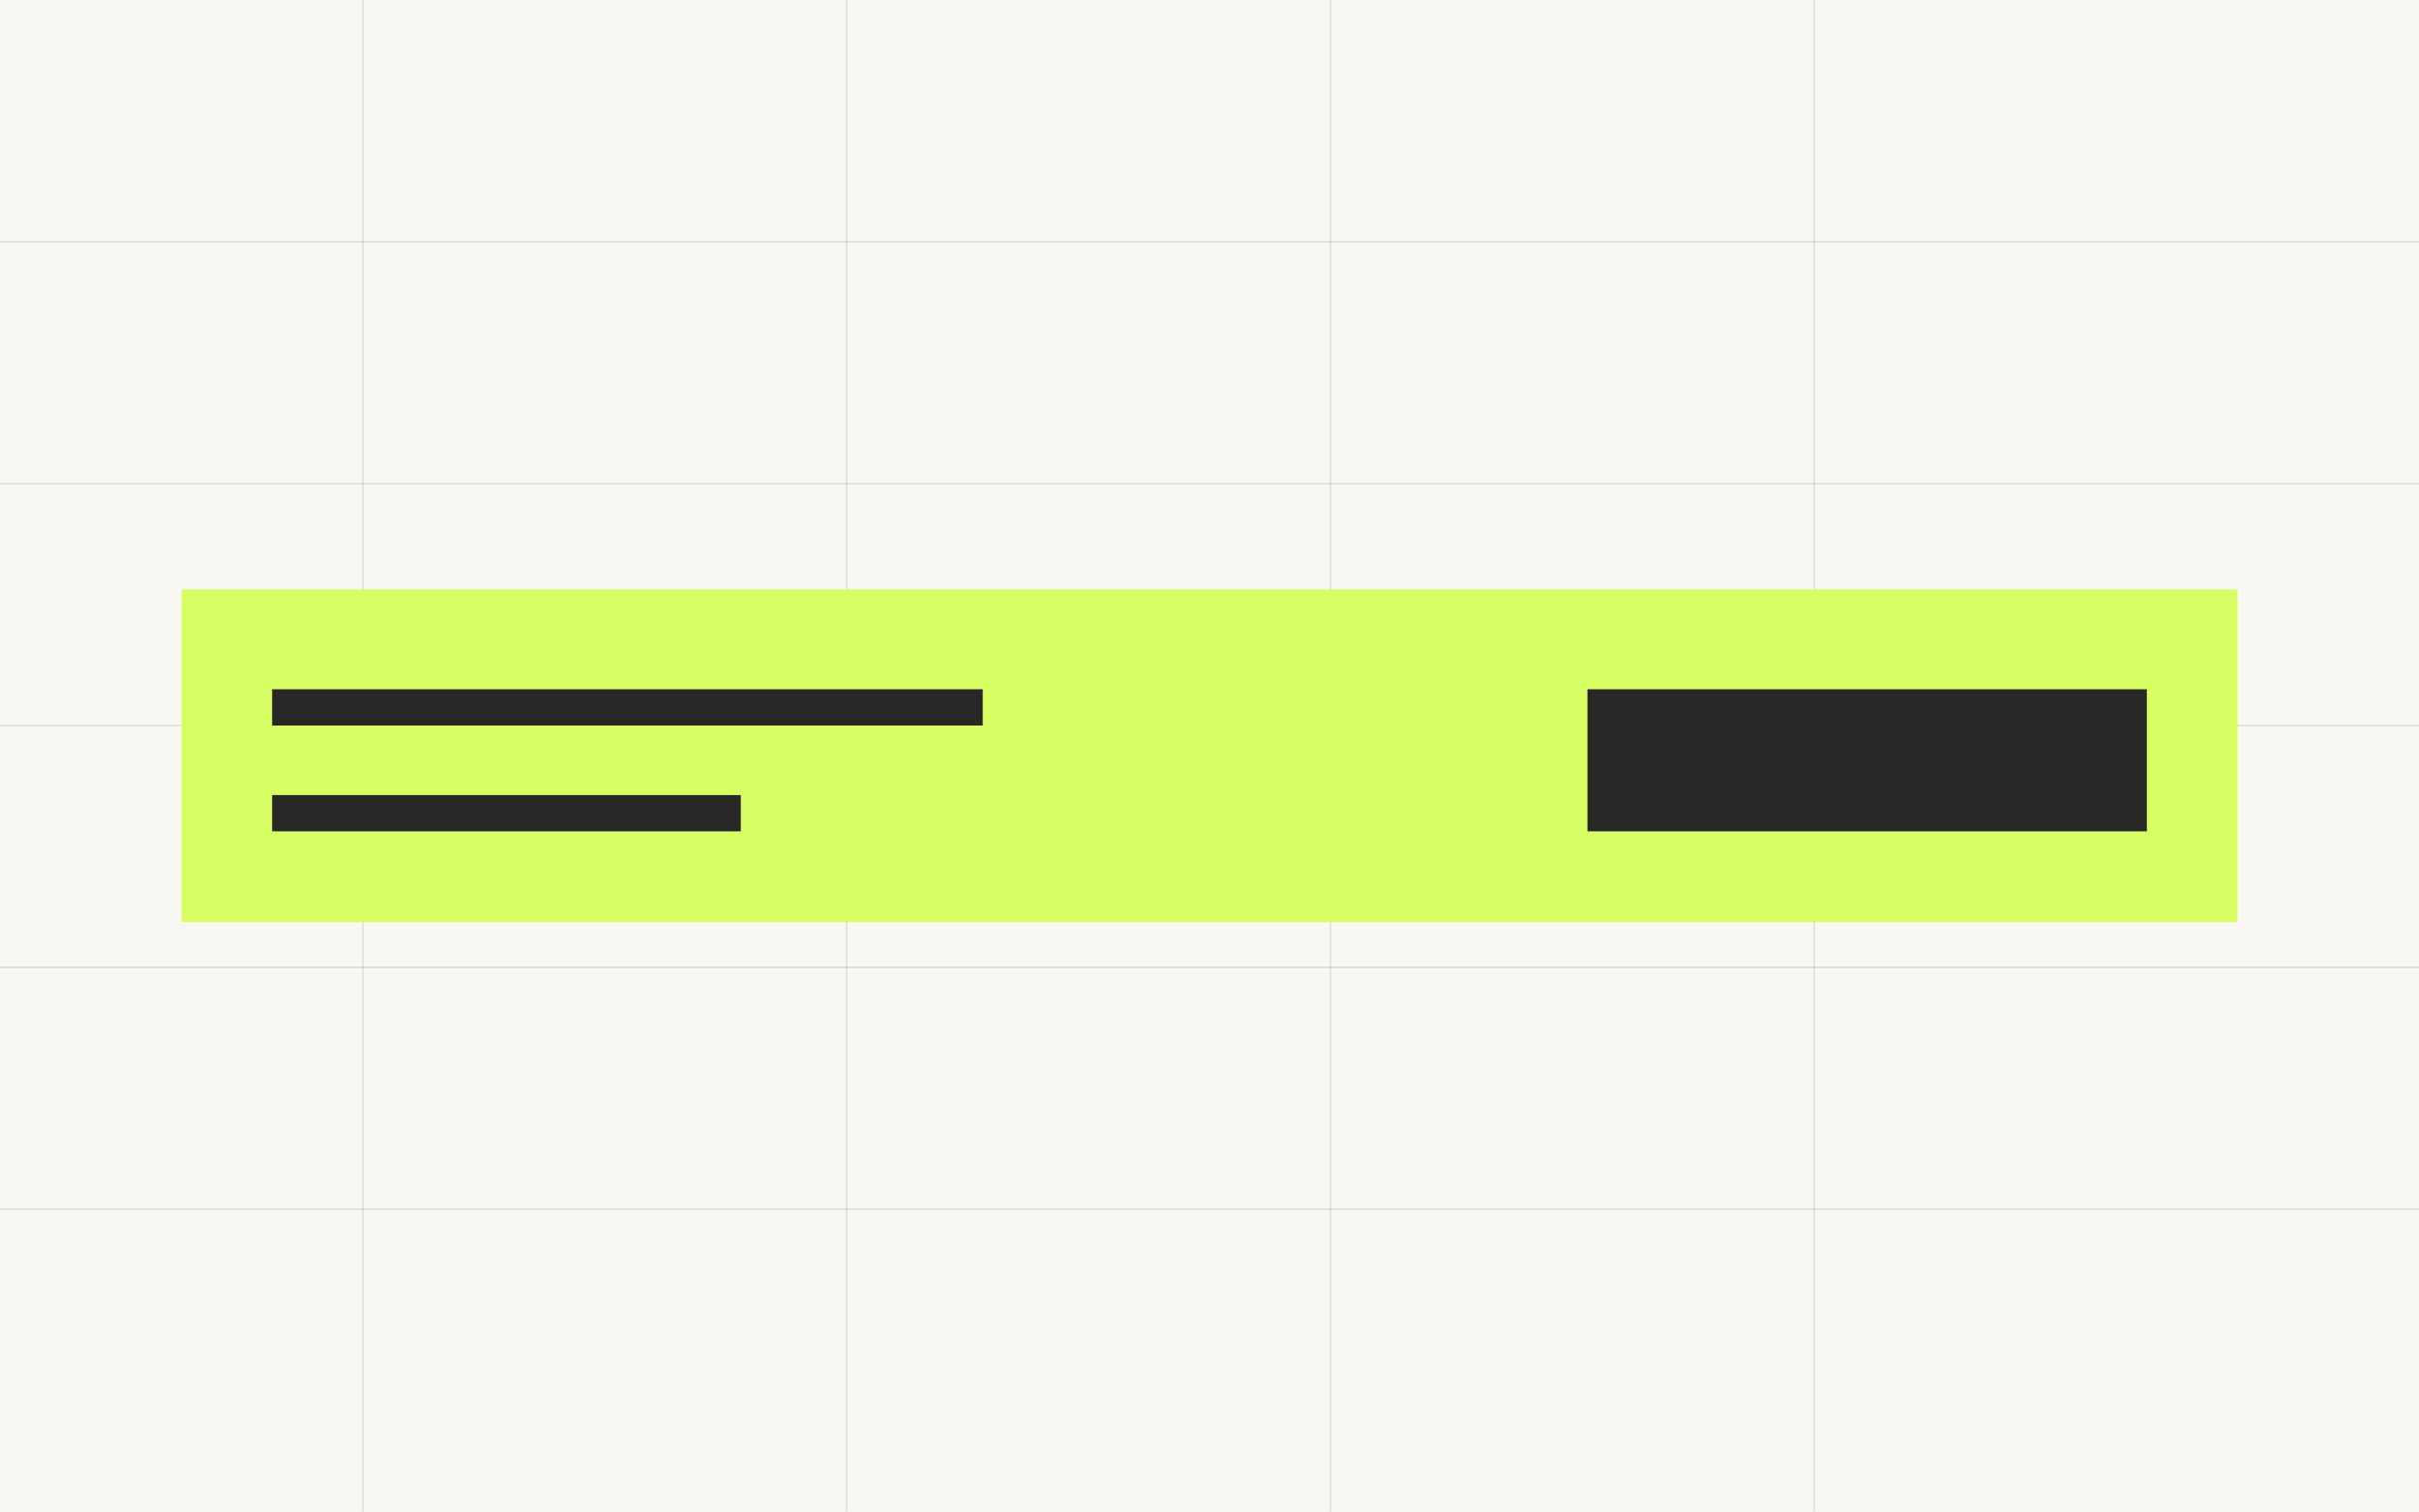
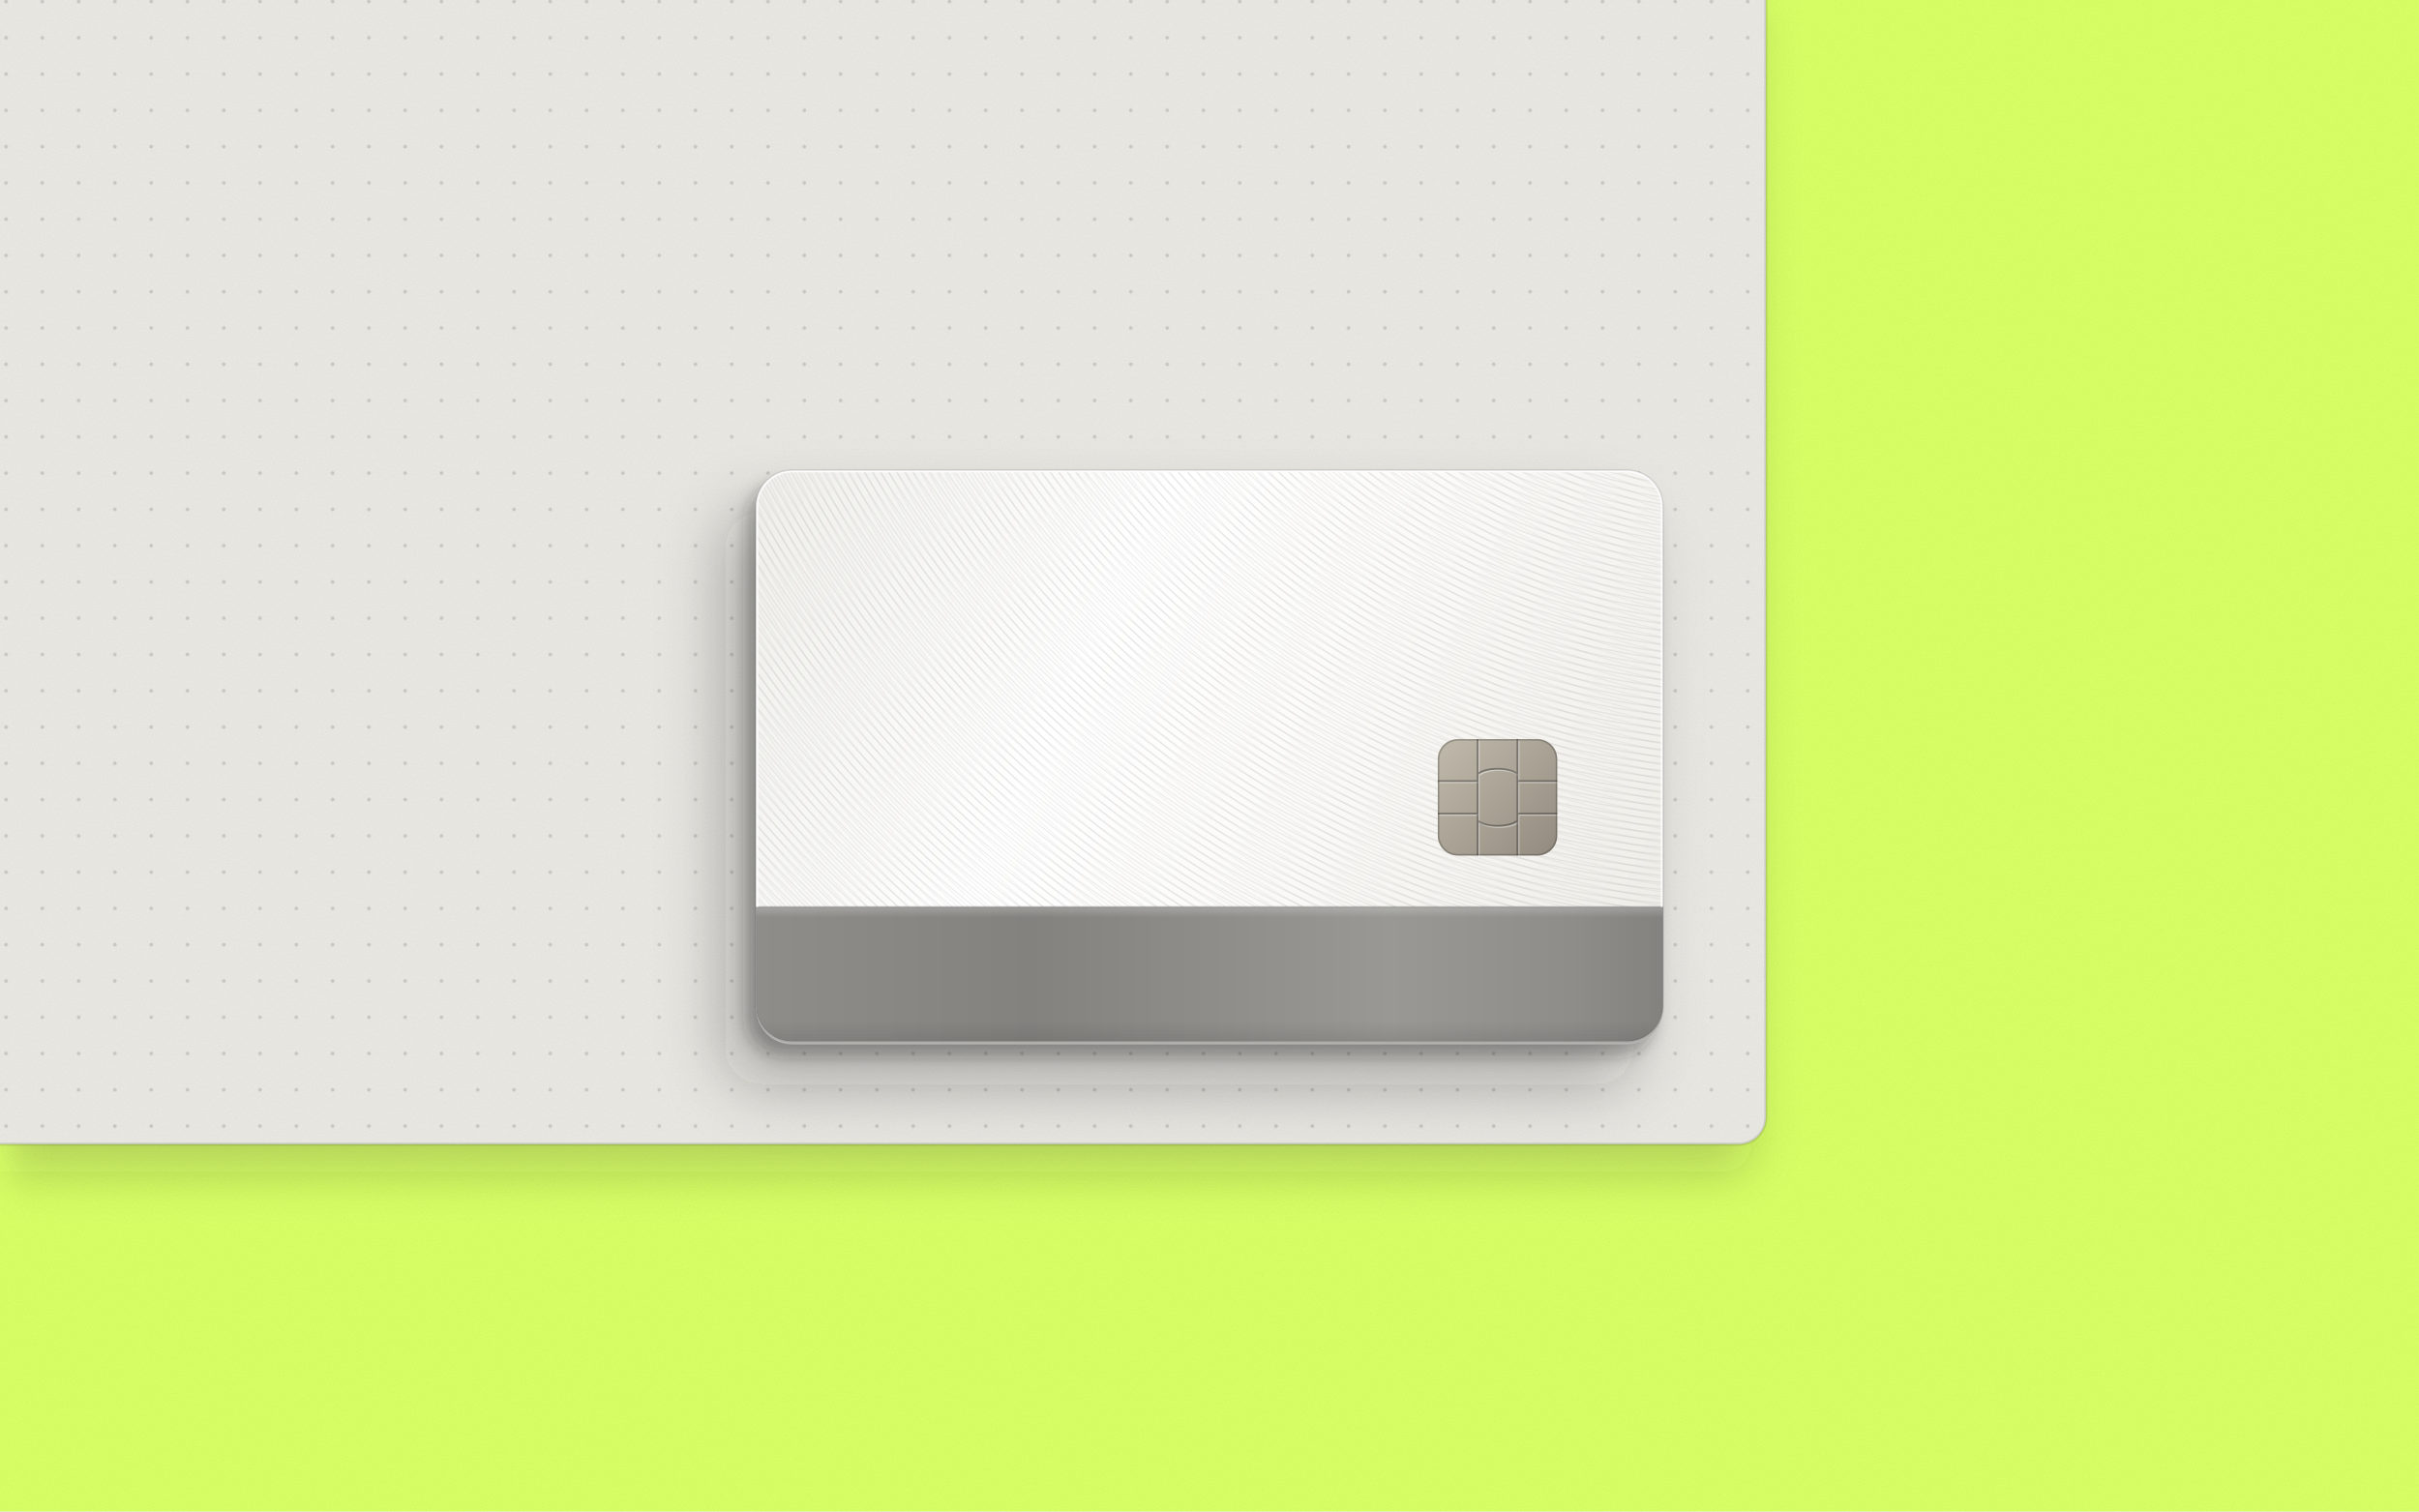
- <svg xmlns="http://www.w3.org/2000/svg" viewBox="0 0 1600 1000" role="img" aria-labelledby="title desc">
-   <rect width="1600" height="1000" fill="#f8f7f3" />
-   <g stroke="#292827" stroke-opacity=".12">
-     <path d="M0 160h1600M0 320h1600M0 480h1600M0 640h1600M0 800h1600" />
-     <path d="M240 0v1000M560 0v1000M880 0v1000M1200 0v1000" />
+ <svg xmlns="http://www.w3.org/2000/svg" width="1600" height="1000" viewBox="0 0 1600 1000" role="img" aria-labelledby="title desc">
+   <defs>
+     <pattern id="dots" x="16" y="13" width="24" height="24" patternUnits="userSpaceOnUse">
+       <circle cx="12" cy="12" r="1.25" fill="#292827" fill-opacity=".16" />
+     </pattern>
+     <filter id="grain" x="0" y="0" width="100%" height="100%">
+       <feTurbulence type="fractalNoise" baseFrequency=".85" numOctaves="2" seed="7" stitchTiles="stitch" />
+       <feColorMatrix values="0 0 0 0 .16 0 0 0 0 .16 0 0 0 0 .15 1.6 0 0 0 -.5" />
+     </filter>
+     <filter id="soft" x="-30%" y="-30%" width="160%" height="160%">
+       <feGaussianBlur stdDeviation="22" />
+     </filter>
+     <filter id="tight" x="-10%" y="-10%" width="120%" height="120%">
+       <feGaussianBlur stdDeviation="5" />
+     </filter>
+     <filter id="panelShade" x="-10%" y="-10%" width="130%" height="130%">
+       <feGaussianBlur stdDeviation="16" />
+     </filter>
+     <linearGradient id="face" x1="500" y1="311" x2="1100" y2="600" gradientUnits="userSpaceOnUse">
+       <stop offset="0" stop-color="#EFEEEA" />
+       <stop offset=".38" stop-color="#FFFFFF" />
+       <stop offset=".62" stop-color="#FBFAF8" />
+       <stop offset="1" stop-color="#EEEDE8" />
+     </linearGradient>
+     <linearGradient id="steel" x1="500" y1="0" x2="1100" y2="0" gradientUnits="userSpaceOnUse">
+       <stop offset="0" stop-color="#8E8D8A" />
+       <stop offset=".3" stop-color="#83827F" />
+       <stop offset=".7" stop-color="#999894" />
+       <stop offset=".9" stop-color="#8E8D8A" />
+       <stop offset="1" stop-color="#83827F" />
+     </linearGradient>
+     <linearGradient id="steelV" x1="0" y1="600" x2="0" y2="689" gradientUnits="userSpaceOnUse">
+       <stop offset="0" stop-color="#FFFFFF" stop-opacity=".22" />
+       <stop offset=".08" stop-color="#FFFFFF" stop-opacity="0" />
+       <stop offset=".85" stop-color="#292827" stop-opacity="0" />
+       <stop offset="1" stop-color="#292827" stop-opacity=".12" />
+     </linearGradient>
+     <linearGradient id="chip" x1="951" y1="489" x2="1030" y2="566" gradientUnits="userSpaceOnUse">
+       <stop offset="0" stop-color="#C0BAAC" />
+       <stop offset=".55" stop-color="#A7A093" />
+       <stop offset="1" stop-color="#928A7E" />
+     </linearGradient>
+     <clipPath id="faceClip">
+       <rect x="500" y="311" width="600" height="289" />
+     </clipPath>
+     <clipPath id="cardClip">
+       <rect x="500" y="311" width="600" height="378" rx="24" />
+     </clipPath>
+   </defs>
+   <rect width="1600" height="1000" fill="#D7FF64" />
+   <path d="M-40 -40H1168V739a18 18 0 0 1 -18 18H-40Z" fill="#292827" fill-opacity=".2" filter="url(#panelShade)" transform="translate(-10 18)" />
+   <path d="M-40 -40H1168V739a18 18 0 0 1 -18 18H-40Z" fill="#E8E7E2" />
+   <path d="M-40 -40H1168V739a18 18 0 0 1 -18 18H-40Z" fill="url(#dots)" />
+   <path d="M1168 -40V739a18 18 0 0 1 -18 18H-40" fill="none" stroke="#292827" stroke-opacity=".14" stroke-width="2" />
+   <rect width="1600" height="1000" filter="url(#grain)" opacity=".05" />
+   <rect x="480" y="339" width="600" height="378" rx="24" fill="#292827" fill-opacity=".3" filter="url(#soft)" />
+   <rect x="494" y="320" width="600" height="378" rx="24" fill="#292827" fill-opacity=".34" filter="url(#tight)" />
+   <rect x="500" y="313" width="600" height="378" rx="24" fill="#B3B2AE" />
+   <g clip-path="url(#cardClip)">
+     <rect x="500" y="311" width="600" height="378" fill="url(#face)" />
+     <g clip-path="url(#faceClip)">
+       <path d="M792 -48.1a368 368 0 1 0 736 0a368 368 0 1 0 -736 0M787.4 -48.1a372.6 372.6 0 1 0 745.2 0a372.6 372.6 0 1 0 -745.2 0M782.8 -48.1a377.2 377.2 0 1 0 754.4 0a377.2 377.2 0 1 0 -754.4 0M778.2 -48.1a381.8 381.8 0 1 0 763.6 0a381.8 381.8 0 1 0 -763.6 0M773.6 -48.1a386.4 386.4 0 1 0 772.8 0a386.4 386.4 0 1 0 -772.8 0M769 -48.1a391 391 0 1 0 782 0a391 391 0 1 0 -782 0M764.4 -48.1a395.6 395.6 0 1 0 791.2 0a395.6 395.6 0 1 0 -791.2 0M759.8 -48.1a400.2 400.2 0 1 0 800.4 0a400.2 400.2 0 1 0 -800.4 0M755.2 -48.1a404.8 404.8 0 1 0 809.6 0a404.8 404.8 0 1 0 -809.6 0M750.6 -48.1a409.4 409.4 0 1 0 818.8 0a409.4 409.4 0 1 0 -818.8 0M746 -48.1a414 414 0 1 0 828 0a414 414 0 1 0 -828 0M741.4 -48.1a418.6 418.6 0 1 0 837.2 0a418.6 418.6 0 1 0 -837.2 0M736.8 -48.1a423.2 423.2 0 1 0 846.4 0a423.2 423.2 0 1 0 -846.4 0M732.2 -48.1a427.8 427.8 0 1 0 855.6 0a427.8 427.8 0 1 0 -855.6 0M727.6 -48.1a432.4 432.4 0 1 0 864.8 0a432.4 432.4 0 1 0 -864.8 0M723 -48.1a437 437 0 1 0 874 0a437 437 0 1 0 -874 0M718.4 -48.1a441.6 441.6 0 1 0 883.2 0a441.6 441.6 0 1 0 -883.2 0M713.8 -48.1a446.2 446.2 0 1 0 892.4 0a446.2 446.2 0 1 0 -892.4 0M709.2 -48.1a450.8 450.8 0 1 0 901.6 0a450.8 450.8 0 1 0 -901.6 0M704.6 -48.1a455.4 455.4 0 1 0 910.8 0a455.4 455.4 0 1 0 -910.8 0M700 -48.1a460 460 0 1 0 920 0a460 460 0 1 0 -920 0M695.4 -48.1a464.6 464.6 0 1 0 929.2 0a464.6 464.6 0 1 0 -929.2 0M690.8 -48.1a469.2 469.2 0 1 0 938.4 0a469.2 469.2 0 1 0 -938.4 0M686.2 -48.1a473.8 473.8 0 1 0 947.6 0a473.8 473.8 0 1 0 -947.6 0M681.6 -48.1a478.4 478.4 0 1 0 956.8 0a478.4 478.4 0 1 0 -956.8 0M677 -48.1a483 483 0 1 0 966 0a483 483 0 1 0 -966 0M672.4 -48.1a487.6 487.6 0 1 0 975.2 0a487.6 487.6 0 1 0 -975.2 0M667.8 -48.1a492.2 492.2 0 1 0 984.4 0a492.2 492.2 0 1 0 -984.4 0M663.2 -48.1a496.8 496.8 0 1 0 993.6 0a496.8 496.8 0 1 0 -993.6 0M658.6 -48.1a501.4 501.4 0 1 0 1002.8 0a501.4 501.4 0 1 0 -1002.8 0M654 -48.1a506 506 0 1 0 1012 0a506 506 0 1 0 -1012 0M649.4 -48.1a510.6 510.6 0 1 0 1021.2 0a510.6 510.6 0 1 0 -1021.2 0M644.8 -48.1a515.2 515.2 0 1 0 1030.4 0a515.2 515.2 0 1 0 -1030.4 0M640.2 -48.1a519.8 519.8 0 1 0 1039.6 0a519.8 519.8 0 1 0 -1039.6 0M635.6 -48.1a524.4 524.4 0 1 0 1048.8 0a524.4 524.4 0 1 0 -1048.8 0M631 -48.1a529 529 0 1 0 1058 0a529 529 0 1 0 -1058 0M626.4 -48.1a533.6 533.6 0 1 0 1067.2 0a533.6 533.6 0 1 0 -1067.2 0M621.8 -48.1a538.2 538.2 0 1 0 1076.4 0a538.2 538.2 0 1 0 -1076.4 0M617.2 -48.1a542.8 542.8 0 1 0 1085.6 0a542.8 542.8 0 1 0 -1085.6 0M612.6 -48.1a547.4 547.4 0 1 0 1094.8 0a547.4 547.4 0 1 0 -1094.8 0M608 -48.1a552 552 0 1 0 1104 0a552 552 0 1 0 -1104 0M603.4 -48.1a556.6 556.6 0 1 0 1113.2 0a556.6 556.6 0 1 0 -1113.2 0M598.8 -48.1a561.2 561.2 0 1 0 1122.4 0a561.2 561.2 0 1 0 -1122.4 0M594.2 -48.1a565.8 565.8 0 1 0 1131.6 0a565.8 565.8 0 1 0 -1131.6 0M589.6 -48.1a570.4 570.4 0 1 0 1140.8 0a570.4 570.4 0 1 0 -1140.8 0M585 -48.1a575 575 0 1 0 1150 0a575 575 0 1 0 -1150 0M580.4 -48.1a579.6 579.6 0 1 0 1159.2 0a579.6 579.6 0 1 0 -1159.2 0M575.8 -48.1a584.2 584.2 0 1 0 1168.4 0a584.2 584.2 0 1 0 -1168.4 0M571.2 -48.1a588.8 588.8 0 1 0 1177.6 0a588.8 588.8 0 1 0 -1177.6 0M566.6 -48.1a593.4 593.4 0 1 0 1186.8 0a593.4 593.4 0 1 0 -1186.8 0M562 -48.1a598 598 0 1 0 1196 0a598 598 0 1 0 -1196 0M557.4 -48.1a602.6 602.6 0 1 0 1205.2 0a602.6 602.6 0 1 0 -1205.2 0M552.8 -48.1a607.2 607.2 0 1 0 1214.4 0a607.2 607.2 0 1 0 -1214.4 0M548.2 -48.1a611.8 611.8 0 1 0 1223.6 0a611.8 611.8 0 1 0 -1223.6 0M543.6 -48.1a616.4 616.4 0 1 0 1232.8 0a616.4 616.4 0 1 0 -1232.8 0M539 -48.1a621 621 0 1 0 1242 0a621 621 0 1 0 -1242 0M534.4 -48.1a625.6 625.6 0 1 0 1251.2 0a625.6 625.6 0 1 0 -1251.2 0M529.8 -48.1a630.2 630.2 0 1 0 1260.4 0a630.2 630.2 0 1 0 -1260.4 0M525.2 -48.1a634.8 634.8 0 1 0 1269.6 0a634.8 634.8 0 1 0 -1269.6 0M520.6 -48.1a639.4 639.4 0 1 0 1278.8 0a639.4 639.4 0 1 0 -1278.8 0M516 -48.1a644 644 0 1 0 1288 0a644 644 0 1 0 -1288 0M511.4 -48.1a648.6 648.6 0 1 0 1297.2 0a648.6 648.6 0 1 0 -1297.2 0M506.8 -48.1a653.2 653.2 0 1 0 1306.4 0a653.2 653.2 0 1 0 -1306.4 0M502.2 -48.1a657.8 657.8 0 1 0 1315.6 0a657.8 657.8 0 1 0 -1315.6 0M497.6 -48.1a662.4 662.4 0 1 0 1324.8 0a662.4 662.4 0 1 0 -1324.8 0M493 -48.1a667 667 0 1 0 1334 0a667 667 0 1 0 -1334 0M488.4 -48.1a671.6 671.6 0 1 0 1343.2 0a671.6 671.6 0 1 0 -1343.2 0M483.8 -48.1a676.2 676.2 0 1 0 1352.4 0a676.2 676.2 0 1 0 -1352.4 0M479.2 -48.1a680.8 680.8 0 1 0 1361.6 0a680.8 680.8 0 1 0 -1361.6 0M474.6 -48.1a685.4 685.4 0 1 0 1370.8 0a685.4 685.4 0 1 0 -1370.8 0M470 -48.1a690 690 0 1 0 1380 0a690 690 0 1 0 -1380 0M465.4 -48.1a694.6 694.6 0 1 0 1389.2 0a694.6 694.6 0 1 0 -1389.2 0M460.8 -48.1a699.2 699.2 0 1 0 1398.4 0a699.2 699.2 0 1 0 -1398.4 0M456.2 -48.1a703.8 703.8 0 1 0 1407.6 0a703.8 703.8 0 1 0 -1407.6 0M451.6 -48.1a708.4 708.4 0 1 0 1416.8 0a708.4 708.4 0 1 0 -1416.8 0M447 -48.1a713 713 0 1 0 1426 0a713 713 0 1 0 -1426 0M442.4 -48.1a717.6 717.6 0 1 0 1435.2 0a717.6 717.6 0 1 0 -1435.2 0M437.8 -48.1a722.2 722.2 0 1 0 1444.4 0a722.2 722.2 0 1 0 -1444.4 0M433.2 -48.1a726.8 726.8 0 1 0 1453.6 0a726.8 726.8 0 1 0 -1453.6 0M428.6 -48.1a731.4 731.4 0 1 0 1462.8 0a731.4 731.4 0 1 0 -1462.8 0M424 -48.1a736 736 0 1 0 1472 0a736 736 0 1 0 -1472 0M419.4 -48.1a740.6 740.6 0 1 0 1481.2 0a740.6 740.6 0 1 0 -1481.2 0M414.8 -48.1a745.2 745.2 0 1 0 1490.4 0a745.2 745.2 0 1 0 -1490.4 0M410.2 -48.1a749.8 749.8 0 1 0 1499.6 0a749.8 749.8 0 1 0 -1499.6 0M405.6 -48.1a754.4 754.4 0 1 0 1508.8 0a754.4 754.4 0 1 0 -1508.8 0M401 -48.1a759 759 0 1 0 1518 0a759 759 0 1 0 -1518 0M396.4 -48.1a763.6 763.6 0 1 0 1527.2 0a763.6 763.6 0 1 0 -1527.2 0M391.8 -48.1a768.2 768.2 0 1 0 1536.4 0a768.2 768.2 0 1 0 -1536.4 0M387.2 -48.1a772.8 772.8 0 1 0 1545.6 0a772.8 772.8 0 1 0 -1545.6 0M382.6 -48.1a777.4 777.4 0 1 0 1554.8 0a777.4 777.4 0 1 0 -1554.8 0M378 -48.1a782 782 0 1 0 1564 0a782 782 0 1 0 -1564 0M373.4 -48.1a786.6 786.6 0 1 0 1573.2 0a786.6 786.6 0 1 0 -1573.2 0M368.8 -48.1a791.2 791.2 0 1 0 1582.4 0a791.2 791.2 0 1 0 -1582.4 0M364.2 -48.1a795.8 795.8 0 1 0 1591.6 0a795.8 795.8 0 1 0 -1591.6 0M359.6 -48.1a800.4 800.4 0 1 0 1600.8 0a800.4 800.4 0 1 0 -1600.8 0M355 -48.1a805 805 0 1 0 1610 0a805 805 0 1 0 -1610 0M350.4 -48.1a809.6 809.6 0 1 0 1619.2 0a809.6 809.6 0 1 0 -1619.2 0M345.8 -48.1a814.2 814.2 0 1 0 1628.4 0a814.2 814.2 0 1 0 -1628.4 0M341.2 -48.1a818.8 818.8 0 1 0 1637.6 0a818.8 818.8 0 1 0 -1637.6 0M336.6 -48.1a823.4 823.4 0 1 0 1646.8 0a823.4 823.4 0 1 0 -1646.8 0M332 -48.1a828 828 0 1 0 1656 0a828 828 0 1 0 -1656 0M327.4 -48.1a832.6 832.6 0 1 0 1665.2 0a832.6 832.6 0 1 0 -1665.2 0M322.8 -48.1a837.2 837.2 0 1 0 1674.4 0a837.2 837.2 0 1 0 -1674.4 0M318.2 -48.1a841.8 841.8 0 1 0 1683.6 0a841.8 841.8 0 1 0 -1683.6 0M313.6 -48.1a846.4 846.4 0 1 0 1692.8 0a846.4 846.4 0 1 0 -1692.8 0M309 -48.1a851 851 0 1 0 1702 0a851 851 0 1 0 -1702 0M304.4 -48.1a855.6 855.6 0 1 0 1711.2 0a855.6 855.6 0 1 0 -1711.2 0M299.8 -48.1a860.2 860.2 0 1 0 1720.4 0a860.2 860.2 0 1 0 -1720.4 0M295.2 -48.1a864.8 864.8 0 1 0 1729.6 0a864.8 864.8 0 1 0 -1729.6 0M290.6 -48.1a869.4 869.4 0 1 0 1738.8 0a869.4 869.4 0 1 0 -1738.8 0M286 -48.1a874 874 0 1 0 1748 0a874 874 0 1 0 -1748 0M281.4 -48.1a878.6 878.6 0 1 0 1757.2 0a878.6 878.6 0 1 0 -1757.2 0M276.8 -48.1a883.2 883.2 0 1 0 1766.4 0a883.2 883.2 0 1 0 -1766.4 0M272.2 -48.1a887.8 887.8 0 1 0 1775.6 0a887.8 887.8 0 1 0 -1775.6 0M267.6 -48.1a892.4 892.4 0 1 0 1784.8 0a892.4 892.4 0 1 0 -1784.8 0M263 -48.1a897 897 0 1 0 1794 0a897 897 0 1 0 -1794 0M258.4 -48.1a901.6 901.6 0 1 0 1803.2 0a901.6 901.6 0 1 0 -1803.2 0M253.8 -48.1a906.2 906.2 0 1 0 1812.4 0a906.2 906.2 0 1 0 -1812.4 0M249.2 -48.1a910.8 910.8 0 1 0 1821.6 0a910.8 910.8 0 1 0 -1821.6 0M244.6 -48.1a915.4 915.4 0 1 0 1830.8 0a915.4 915.4 0 1 0 -1830.8 0M240 -48.1a920 920 0 1 0 1840 0a920 920 0 1 0 -1840 0M235.4 -48.1a924.6 924.6 0 1 0 1849.2 0a924.6 924.6 0 1 0 -1849.2 0" fill="none" stroke="#292827" stroke-opacity="0.07" stroke-width=".9" />
+       <path d="M855.6 -14.08a340.4 340.4 0 1 0 680.8 0a340.4 340.4 0 1 0 -680.8 0M851 -14.08a345 345 0 1 0 690 0a345 345 0 1 0 -690 0M846.4 -14.08a349.6 349.6 0 1 0 699.2 0a349.6 349.6 0 1 0 -699.2 0M841.8 -14.08a354.2 354.2 0 1 0 708.4 0a354.2 354.2 0 1 0 -708.4 0M837.2 -14.08a358.8 358.8 0 1 0 717.6 0a358.8 358.8 0 1 0 -717.6 0M832.6 -14.08a363.4 363.4 0 1 0 726.8 0a363.4 363.4 0 1 0 -726.8 0M828 -14.08a368 368 0 1 0 736 0a368 368 0 1 0 -736 0M823.4 -14.08a372.6 372.6 0 1 0 745.2 0a372.6 372.6 0 1 0 -745.2 0M818.8 -14.08a377.2 377.2 0 1 0 754.4 0a377.2 377.2 0 1 0 -754.4 0M814.2 -14.08a381.8 381.8 0 1 0 763.6 0a381.8 381.8 0 1 0 -763.6 0M809.6 -14.08a386.4 386.4 0 1 0 772.8 0a386.4 386.4 0 1 0 -772.8 0M805 -14.08a391 391 0 1 0 782 0a391 391 0 1 0 -782 0M800.4 -14.08a395.6 395.6 0 1 0 791.2 0a395.6 395.6 0 1 0 -791.2 0M795.8 -14.08a400.2 400.2 0 1 0 800.4 0a400.2 400.2 0 1 0 -800.4 0M791.2 -14.08a404.8 404.8 0 1 0 809.6 0a404.8 404.8 0 1 0 -809.6 0M786.6 -14.08a409.4 409.4 0 1 0 818.8 0a409.4 409.4 0 1 0 -818.8 0M782 -14.08a414 414 0 1 0 828 0a414 414 0 1 0 -828 0M777.4 -14.08a418.6 418.6 0 1 0 837.2 0a418.6 418.6 0 1 0 -837.2 0M772.8 -14.08a423.2 423.2 0 1 0 846.4 0a423.2 423.2 0 1 0 -846.4 0M768.2 -14.08a427.8 427.8 0 1 0 855.6 0a427.8 427.8 0 1 0 -855.6 0M763.6 -14.08a432.4 432.4 0 1 0 864.8 0a432.4 432.4 0 1 0 -864.8 0M759 -14.08a437 437 0 1 0 874 0a437 437 0 1 0 -874 0M754.4 -14.08a441.6 441.6 0 1 0 883.2 0a441.6 441.6 0 1 0 -883.2 0M749.8 -14.08a446.2 446.2 0 1 0 892.4 0a446.2 446.2 0 1 0 -892.4 0M745.2 -14.08a450.8 450.8 0 1 0 901.6 0a450.8 450.8 0 1 0 -901.6 0M740.6 -14.08a455.4 455.4 0 1 0 910.8 0a455.4 455.4 0 1 0 -910.8 0M736 -14.08a460 460 0 1 0 920 0a460 460 0 1 0 -920 0M731.4 -14.08a464.6 464.6 0 1 0 929.2 0a464.6 464.6 0 1 0 -929.2 0M726.8 -14.08a469.2 469.2 0 1 0 938.4 0a469.2 469.2 0 1 0 -938.4 0M722.2 -14.08a473.8 473.8 0 1 0 947.6 0a473.8 473.8 0 1 0 -947.6 0M717.6 -14.08a478.4 478.4 0 1 0 956.8 0a478.4 478.4 0 1 0 -956.8 0M713 -14.08a483 483 0 1 0 966 0a483 483 0 1 0 -966 0M708.4 -14.08a487.6 487.6 0 1 0 975.2 0a487.6 487.6 0 1 0 -975.2 0M703.8 -14.08a492.2 492.2 0 1 0 984.4 0a492.2 492.2 0 1 0 -984.4 0M699.2 -14.08a496.8 496.8 0 1 0 993.6 0a496.8 496.8 0 1 0 -993.6 0M694.6 -14.08a501.4 501.4 0 1 0 1002.8 0a501.4 501.4 0 1 0 -1002.8 0M690 -14.08a506 506 0 1 0 1012 0a506 506 0 1 0 -1012 0M685.4 -14.08a510.6 510.6 0 1 0 1021.2 0a510.6 510.6 0 1 0 -1021.2 0M680.8 -14.08a515.2 515.2 0 1 0 1030.4 0a515.2 515.2 0 1 0 -1030.4 0M676.2 -14.08a519.8 519.8 0 1 0 1039.6 0a519.8 519.8 0 1 0 -1039.6 0M671.6 -14.08a524.4 524.4 0 1 0 1048.8 0a524.4 524.4 0 1 0 -1048.8 0M667 -14.08a529 529 0 1 0 1058 0a529 529 0 1 0 -1058 0M662.4 -14.08a533.6 533.6 0 1 0 1067.2 0a533.6 533.6 0 1 0 -1067.2 0M657.8 -14.08a538.2 538.2 0 1 0 1076.4 0a538.2 538.2 0 1 0 -1076.4 0M653.2 -14.08a542.8 542.8 0 1 0 1085.6 0a542.8 542.8 0 1 0 -1085.6 0M648.6 -14.08a547.4 547.4 0 1 0 1094.8 0a547.4 547.4 0 1 0 -1094.8 0M644 -14.08a552 552 0 1 0 1104 0a552 552 0 1 0 -1104 0M639.4 -14.08a556.6 556.6 0 1 0 1113.2 0a556.6 556.6 0 1 0 -1113.2 0M634.8 -14.08a561.2 561.2 0 1 0 1122.4 0a561.2 561.2 0 1 0 -1122.4 0M630.2 -14.08a565.8 565.8 0 1 0 1131.6 0a565.8 565.8 0 1 0 -1131.6 0M625.6 -14.08a570.4 570.4 0 1 0 1140.8 0a570.4 570.4 0 1 0 -1140.8 0M621 -14.08a575 575 0 1 0 1150 0a575 575 0 1 0 -1150 0M616.4 -14.08a579.6 579.6 0 1 0 1159.2 0a579.6 579.6 0 1 0 -1159.2 0M611.8 -14.08a584.2 584.2 0 1 0 1168.4 0a584.2 584.2 0 1 0 -1168.4 0M607.2 -14.08a588.8 588.8 0 1 0 1177.6 0a588.8 588.8 0 1 0 -1177.6 0M602.6 -14.08a593.4 593.4 0 1 0 1186.8 0a593.4 593.4 0 1 0 -1186.8 0M598 -14.08a598 598 0 1 0 1196 0a598 598 0 1 0 -1196 0M593.4 -14.08a602.6 602.6 0 1 0 1205.2 0a602.6 602.6 0 1 0 -1205.2 0M588.8 -14.08a607.2 607.2 0 1 0 1214.4 0a607.2 607.2 0 1 0 -1214.4 0M584.2 -14.08a611.8 611.8 0 1 0 1223.6 0a611.8 611.8 0 1 0 -1223.6 0M579.6 -14.08a616.4 616.4 0 1 0 1232.8 0a616.4 616.4 0 1 0 -1232.8 0M575 -14.08a621 621 0 1 0 1242 0a621 621 0 1 0 -1242 0M570.4 -14.08a625.6 625.6 0 1 0 1251.2 0a625.6 625.6 0 1 0 -1251.2 0M565.8 -14.08a630.2 630.2 0 1 0 1260.4 0a630.2 630.2 0 1 0 -1260.4 0M561.2 -14.08a634.8 634.8 0 1 0 1269.6 0a634.8 634.8 0 1 0 -1269.6 0M556.6 -14.08a639.4 639.4 0 1 0 1278.8 0a639.4 639.4 0 1 0 -1278.8 0M552 -14.08a644 644 0 1 0 1288 0a644 644 0 1 0 -1288 0M547.4 -14.08a648.6 648.6 0 1 0 1297.2 0a648.6 648.6 0 1 0 -1297.2 0M542.8 -14.08a653.2 653.2 0 1 0 1306.4 0a653.2 653.2 0 1 0 -1306.4 0M538.2 -14.08a657.8 657.8 0 1 0 1315.6 0a657.8 657.8 0 1 0 -1315.6 0M533.6 -14.08a662.4 662.4 0 1 0 1324.8 0a662.4 662.4 0 1 0 -1324.8 0M529 -14.08a667 667 0 1 0 1334 0a667 667 0 1 0 -1334 0M524.4 -14.08a671.6 671.6 0 1 0 1343.2 0a671.6 671.6 0 1 0 -1343.2 0M519.8 -14.08a676.2 676.2 0 1 0 1352.4 0a676.2 676.2 0 1 0 -1352.4 0M515.2 -14.08a680.8 680.8 0 1 0 1361.6 0a680.8 680.8 0 1 0 -1361.6 0M510.6 -14.08a685.4 685.4 0 1 0 1370.8 0a685.4 685.4 0 1 0 -1370.8 0M506 -14.08a690 690 0 1 0 1380 0a690 690 0 1 0 -1380 0M501.4 -14.08a694.6 694.6 0 1 0 1389.2 0a694.6 694.6 0 1 0 -1389.2 0M496.8 -14.08a699.2 699.2 0 1 0 1398.4 0a699.2 699.2 0 1 0 -1398.4 0M492.2 -14.08a703.8 703.8 0 1 0 1407.6 0a703.8 703.8 0 1 0 -1407.6 0M487.6 -14.08a708.4 708.4 0 1 0 1416.8 0a708.4 708.4 0 1 0 -1416.8 0M483 -14.08a713 713 0 1 0 1426 0a713 713 0 1 0 -1426 0M478.4 -14.08a717.6 717.6 0 1 0 1435.2 0a717.6 717.6 0 1 0 -1435.2 0M473.8 -14.08a722.2 722.2 0 1 0 1444.4 0a722.2 722.2 0 1 0 -1444.4 0M469.2 -14.08a726.8 726.8 0 1 0 1453.6 0a726.8 726.8 0 1 0 -1453.6 0M464.6 -14.08a731.4 731.4 0 1 0 1462.8 0a731.4 731.4 0 1 0 -1462.8 0M460 -14.08a736 736 0 1 0 1472 0a736 736 0 1 0 -1472 0M455.4 -14.08a740.6 740.6 0 1 0 1481.2 0a740.6 740.6 0 1 0 -1481.2 0M450.8 -14.08a745.2 745.2 0 1 0 1490.4 0a745.2 745.2 0 1 0 -1490.4 0M446.2 -14.08a749.8 749.8 0 1 0 1499.6 0a749.8 749.8 0 1 0 -1499.6 0M441.6 -14.08a754.4 754.4 0 1 0 1508.8 0a754.4 754.4 0 1 0 -1508.8 0M437 -14.08a759 759 0 1 0 1518 0a759 759 0 1 0 -1518 0M432.4 -14.08a763.6 763.6 0 1 0 1527.2 0a763.6 763.6 0 1 0 -1527.2 0M427.8 -14.08a768.2 768.2 0 1 0 1536.4 0a768.2 768.2 0 1 0 -1536.4 0M423.2 -14.08a772.8 772.8 0 1 0 1545.6 0a772.8 772.8 0 1 0 -1545.6 0M418.6 -14.08a777.4 777.4 0 1 0 1554.8 0a777.4 777.4 0 1 0 -1554.8 0M414 -14.08a782 782 0 1 0 1564 0a782 782 0 1 0 -1564 0M409.4 -14.08a786.6 786.6 0 1 0 1573.2 0a786.6 786.6 0 1 0 -1573.2 0M404.8 -14.08a791.2 791.2 0 1 0 1582.4 0a791.2 791.2 0 1 0 -1582.4 0M400.2 -14.08a795.8 795.8 0 1 0 1591.6 0a795.8 795.8 0 1 0 -1591.6 0M395.6 -14.08a800.4 800.4 0 1 0 1600.8 0a800.4 800.4 0 1 0 -1600.8 0M391 -14.08a805 805 0 1 0 1610 0a805 805 0 1 0 -1610 0M386.4 -14.08a809.6 809.6 0 1 0 1619.2 0a809.6 809.6 0 1 0 -1619.2 0M381.8 -14.08a814.2 814.2 0 1 0 1628.4 0a814.2 814.2 0 1 0 -1628.4 0M377.2 -14.08a818.8 818.8 0 1 0 1637.6 0a818.8 818.8 0 1 0 -1637.6 0M372.6 -14.08a823.4 823.4 0 1 0 1646.8 0a823.4 823.4 0 1 0 -1646.8 0M368 -14.08a828 828 0 1 0 1656 0a828 828 0 1 0 -1656 0M363.4 -14.08a832.6 832.6 0 1 0 1665.2 0a832.6 832.6 0 1 0 -1665.2 0M358.8 -14.08a837.2 837.2 0 1 0 1674.4 0a837.2 837.2 0 1 0 -1674.4 0M354.2 -14.08a841.8 841.8 0 1 0 1683.6 0a841.8 841.8 0 1 0 -1683.6 0M349.6 -14.08a846.4 846.4 0 1 0 1692.8 0a846.4 846.4 0 1 0 -1692.8 0M345 -14.08a851 851 0 1 0 1702 0a851 851 0 1 0 -1702 0M340.4 -14.08a855.6 855.6 0 1 0 1711.2 0a855.6 855.6 0 1 0 -1711.2 0M335.8 -14.08a860.2 860.2 0 1 0 1720.4 0a860.2 860.2 0 1 0 -1720.4 0M331.2 -14.08a864.8 864.8 0 1 0 1729.6 0a864.8 864.8 0 1 0 -1729.6 0M326.6 -14.08a869.4 869.4 0 1 0 1738.8 0a869.4 869.4 0 1 0 -1738.8 0M322 -14.08a874 874 0 1 0 1748 0a874 874 0 1 0 -1748 0M317.4 -14.08a878.6 878.6 0 1 0 1757.2 0a878.6 878.6 0 1 0 -1757.2 0M312.8 -14.08a883.2 883.2 0 1 0 1766.4 0a883.2 883.2 0 1 0 -1766.4 0M308.2 -14.08a887.8 887.8 0 1 0 1775.6 0a887.8 887.8 0 1 0 -1775.6 0M303.6 -14.08a892.4 892.4 0 1 0 1784.8 0a892.4 892.4 0 1 0 -1784.8 0M299 -14.08a897 897 0 1 0 1794 0a897 897 0 1 0 -1794 0M294.4 -14.08a901.6 901.6 0 1 0 1803.2 0a901.6 901.6 0 1 0 -1803.2 0M289.8 -14.08a906.2 906.2 0 1 0 1812.4 0a906.2 906.2 0 1 0 -1812.4 0M285.2 -14.08a910.8 910.8 0 1 0 1821.6 0a910.8 910.8 0 1 0 -1821.6 0M280.6 -14.08a915.4 915.4 0 1 0 1830.8 0a915.4 915.4 0 1 0 -1830.8 0M276 -14.08a920 920 0 1 0 1840 0a920 920 0 1 0 -1840 0M271.4 -14.08a924.6 924.6 0 1 0 1849.2 0a924.6 924.6 0 1 0 -1849.2 0" fill="none" stroke="#292827" stroke-opacity="0.045" stroke-width=".9" />
+     </g>
+     <rect x="500" y="600" width="600" height="89" fill="url(#steel)" />
+     <rect x="500" y="600" width="600" height="89" fill="url(#steelV)" />
+     <path d="M500 600H1100" stroke="#292827" stroke-opacity=".18" stroke-width="1.2" />
  </g>
-   <path d="M120 390h1360v220H120z" fill="#d7ff64" />
-   <g fill="#292827">
-     <rect x="180" y="456" width="470" height="24" />
-     <rect x="180" y="526" width="310" height="24" />
-     <rect x="1050" y="456" width="370" height="94" />
-   </g>
+   <rect x="500.75" y="311.75" width="598.5" height="376.5" rx="23.25" fill="none" stroke="#FFFFFF" stroke-opacity=".9" stroke-width="1.5" clip-path="url(#faceClip)" />
+   <rect x="500" y="311" width="600" height="378" rx="24" fill="none" stroke="#292827" stroke-opacity=".14" stroke-width="1" />
+   <rect x="951" y="489" width="79" height="77" rx="13" fill="url(#chip)" />
+   <path d="M977.33 489v23.1M1003.67 489v23.1M977.33 566v-23.1M1003.67 566v-23.1M977.33 512.1c5.27 -4.62 21.07 -4.62 26.33 0M977.33 512.1v30.8c5.27 4.62 21.07 4.62 26.33 0v-30.8M951 516.72h26.33M951 538.28h26.33M1003.67 516.72h26.33M1003.67 538.28h26.33" fill="none" stroke="#FFFFFF" stroke-opacity=".4" stroke-width="1" transform="translate(.9 .9)" />
+   <path d="M977.33 489v23.1M1003.67 489v23.1M977.33 566v-23.1M1003.67 566v-23.1M977.33 512.1c5.27 -4.62 21.07 -4.62 26.33 0M977.33 512.1v30.8c5.27 4.62 21.07 4.62 26.33 0v-30.8M951 516.72h26.33M951 538.28h26.33M1003.67 516.72h26.33M1003.67 538.28h26.33" fill="none" stroke="#292827" stroke-opacity=".42" stroke-width="1.2" />
+   <rect x="951.5" y="489.5" width="78" height="76" rx="13" fill="none" stroke="#292827" stroke-opacity=".28" stroke-width="1" />
</svg>
